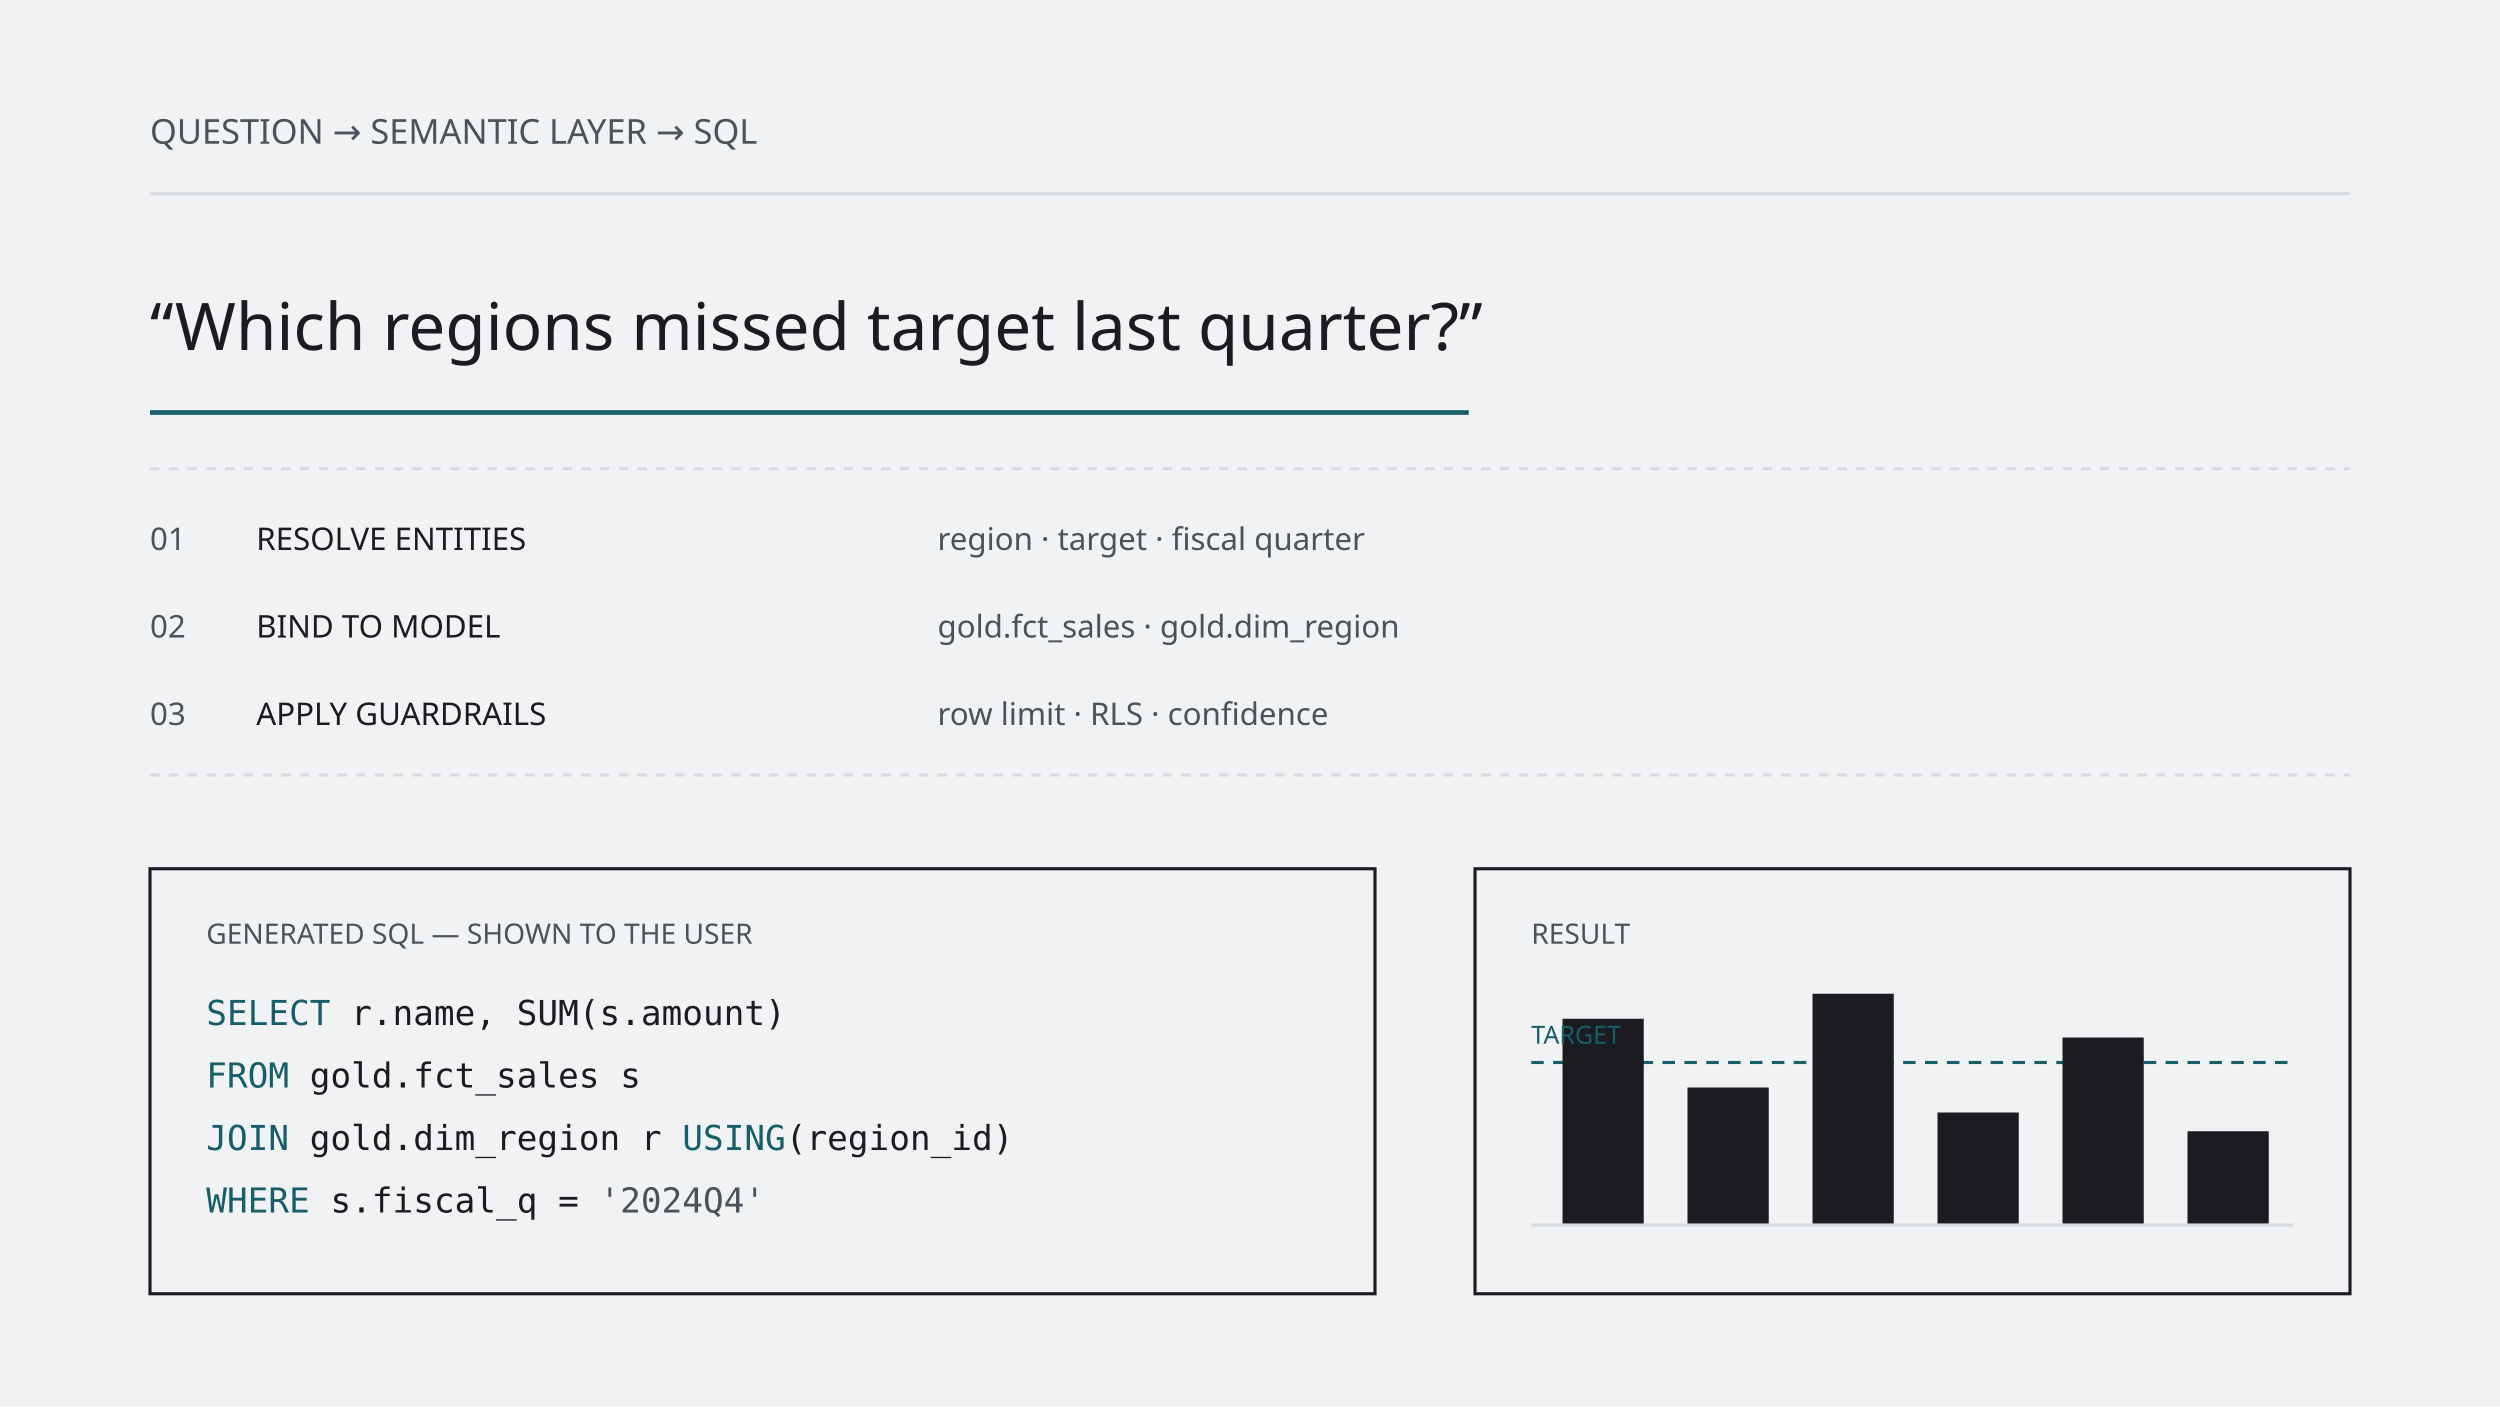
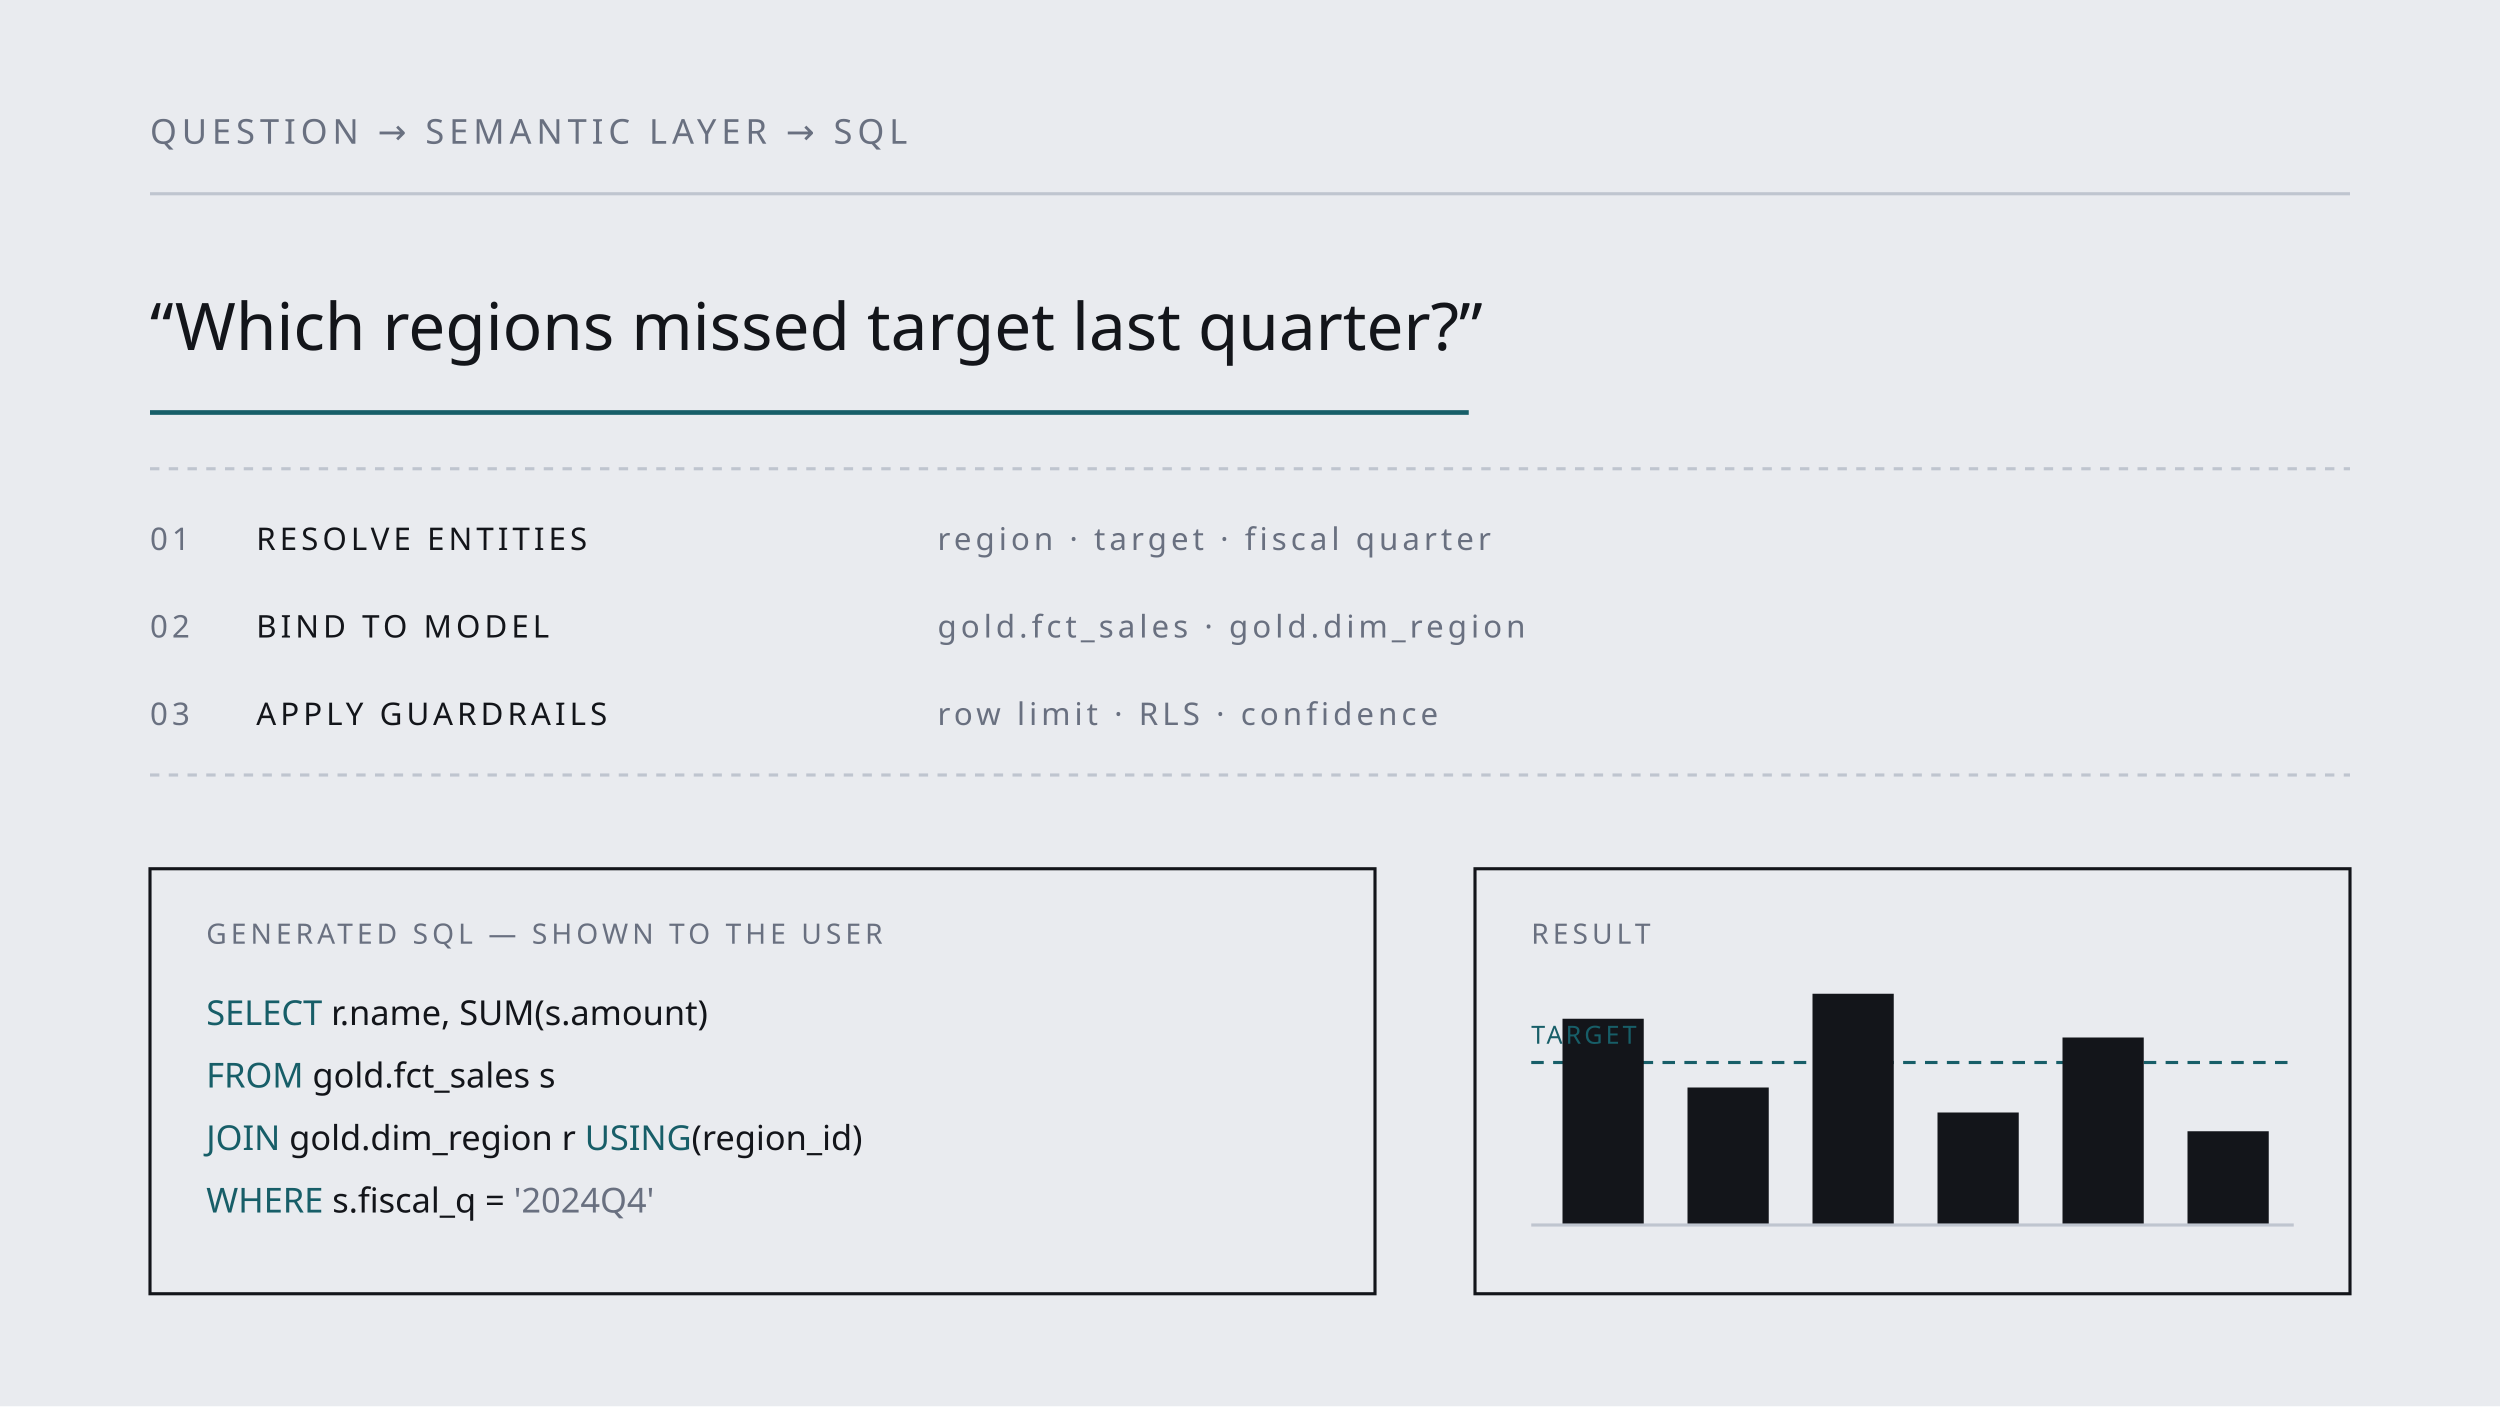
<svg xmlns="http://www.w3.org/2000/svg" viewBox="0 0 800 450" width="800" height="450" role="img" aria-label="Natural language question resolved through a semantic layer into validated SQL and a chart">
-   <rect width="800" height="450" fill="#F1F2F4" />
-   <g font-family="'Comic Sans MS', 'Segoe UI', system-ui, sans-serif" font-size="11" fill="#4C525A">
+   <rect width="800" height="450" fill="#E9EBEF" />
+   <g font-family="Manrope, 'Segoe UI', system-ui, sans-serif" font-size="11" letter-spacing="1.6" fill="#697080">
    <text x="48" y="46">QUESTION → SEMANTIC LAYER → SQL</text>
  </g>
-   <line x1="48" y1="62" x2="752" y2="62" stroke="#D8DBE0" />
-   <g font-family="'Comic Sans MS', 'Segoe UI', system-ui, sans-serif" font-size="21" fill="#1A1C20">
+   <line x1="48" y1="62" x2="752" y2="62" stroke="#BFC5CF" />
+   <g font-family="Manrope, 'Segoe UI', system-ui, sans-serif" font-size="21" fill="#13151A">
    <text x="48" y="112">“Which regions missed target last quarter?”</text>
  </g>
  <line x1="48" y1="132" x2="470" y2="132" stroke="#175E68" stroke-width="1.5" />
-   <g font-family="'Comic Sans MS', 'Segoe UI', system-ui, sans-serif" font-size="10">
-     <text x="48" y="176" fill="#4C525A">01</text>
-     <text x="82" y="176" fill="#1A1C20">RESOLVE ENTITIES</text>
-     <text x="300" y="176" fill="#4C525A">region · target · fiscal quarter</text>
-     <text x="48" y="204" fill="#4C525A">02</text>
-     <text x="82" y="204" fill="#1A1C20">BIND TO MODEL</text>
-     <text x="300" y="204" fill="#4C525A">gold.fct_sales · gold.dim_region</text>
-     <text x="48" y="232" fill="#4C525A">03</text>
-     <text x="82" y="232" fill="#1A1C20">APPLY GUARDRAILS</text>
-     <text x="300" y="232" fill="#4C525A">row limit · RLS · confidence</text>
+   <g font-family="Manrope, 'Segoe UI', system-ui, sans-serif" font-size="10" letter-spacing="1.3">
+     <text x="48" y="176" fill="#697080">01</text>
+     <text x="82" y="176" fill="#13151A">RESOLVE ENTITIES</text>
+     <text x="300" y="176" fill="#697080">region · target · fiscal quarter</text>
+     <text x="48" y="204" fill="#697080">02</text>
+     <text x="82" y="204" fill="#13151A">BIND TO MODEL</text>
+     <text x="300" y="204" fill="#697080">gold.fct_sales · gold.dim_region</text>
+     <text x="48" y="232" fill="#697080">03</text>
+     <text x="82" y="232" fill="#13151A">APPLY GUARDRAILS</text>
+     <text x="300" y="232" fill="#697080">row limit · RLS · confidence</text>
  </g>
-   <line x1="48" y1="150" x2="752" y2="150" stroke="#D8DBE0" stroke-dasharray="3 3" />
-   <line x1="48" y1="248" x2="752" y2="248" stroke="#D8DBE0" stroke-dasharray="3 3" />
-   <rect x="48" y="278" width="392" height="136" fill="none" stroke="#1A1C20" />
-   <g font-family="'Comic Sans MS', 'Segoe UI', system-ui, sans-serif" font-size="9" fill="#4C525A">
+   <line x1="48" y1="150" x2="752" y2="150" stroke="#BFC5CF" stroke-dasharray="3 3" />
+   <line x1="48" y1="248" x2="752" y2="248" stroke="#BFC5CF" stroke-dasharray="3 3" />
+   <rect x="48" y="278" width="392" height="136" fill="none" stroke="#13151A" />
+   <g font-family="Manrope, 'Segoe UI', system-ui, sans-serif" font-size="9" letter-spacing="1.3" fill="#697080">
    <text x="66" y="302">GENERATED SQL — SHOWN TO THE USER</text>
  </g>
-   <g font-family="ui-monospace, Menlo, monospace" font-size="11" fill="#1A1C20">
+   <g font-family="Manrope, 'Segoe UI', system-ui, sans-serif" font-size="11" fill="#13151A">
    <text x="66" y="328">
      <tspan fill="#175E68">SELECT</tspan> r.name, SUM(s.amount)</text>
    <text x="66" y="348">
      <tspan fill="#175E68">FROM</tspan> gold.fct_sales s</text>
    <text x="66" y="368">
      <tspan fill="#175E68">JOIN</tspan> gold.dim_region r <tspan fill="#175E68">USING</tspan>(region_id)</text>
    <text x="66" y="388">
-       <tspan fill="#175E68">WHERE</tspan> s.fiscal_q = <tspan fill="#4C525A">'2024Q4'</tspan>
+       <tspan fill="#175E68">WHERE</tspan> s.fiscal_q = <tspan fill="#697080">'2024Q4'</tspan>
    </text>
  </g>
-   <rect x="472" y="278" width="280" height="136" fill="none" stroke="#1A1C20" />
-   <g font-family="'Comic Sans MS', 'Segoe UI', system-ui, sans-serif" font-size="9" fill="#4C525A">
+   <rect x="472" y="278" width="280" height="136" fill="none" stroke="#13151A" />
+   <g font-family="Manrope, 'Segoe UI', system-ui, sans-serif" font-size="9" letter-spacing="1.3" fill="#697080">
    <text x="490" y="302">RESULT</text>
  </g>
  <line x1="490" y1="340" x2="734" y2="340" stroke="#175E68" stroke-dasharray="4 3" />
-   <g fill="#1A1C20">
+   <g fill="#13151A">
    <rect x="500" y="326" width="26" height="66" />
    <rect x="540" y="348" width="26" height="44" />
    <rect x="580" y="318" width="26" height="74" />
    <rect x="620" y="356" width="26" height="36" />
    <rect x="660" y="332" width="26" height="60" />
    <rect x="700" y="362" width="26" height="30" />
  </g>
-   <line x1="490" y1="392" x2="734" y2="392" stroke="#D8DBE0" />
-   <g font-family="'Comic Sans MS', 'Segoe UI', system-ui, sans-serif" font-size="8" fill="#175E68">
+   <line x1="490" y1="392" x2="734" y2="392" stroke="#BFC5CF" />
+   <g font-family="Manrope, 'Segoe UI', system-ui, sans-serif" font-size="8" letter-spacing="1" fill="#175E68">
    <text x="490" y="334">TARGET</text>
  </g>
</svg>
